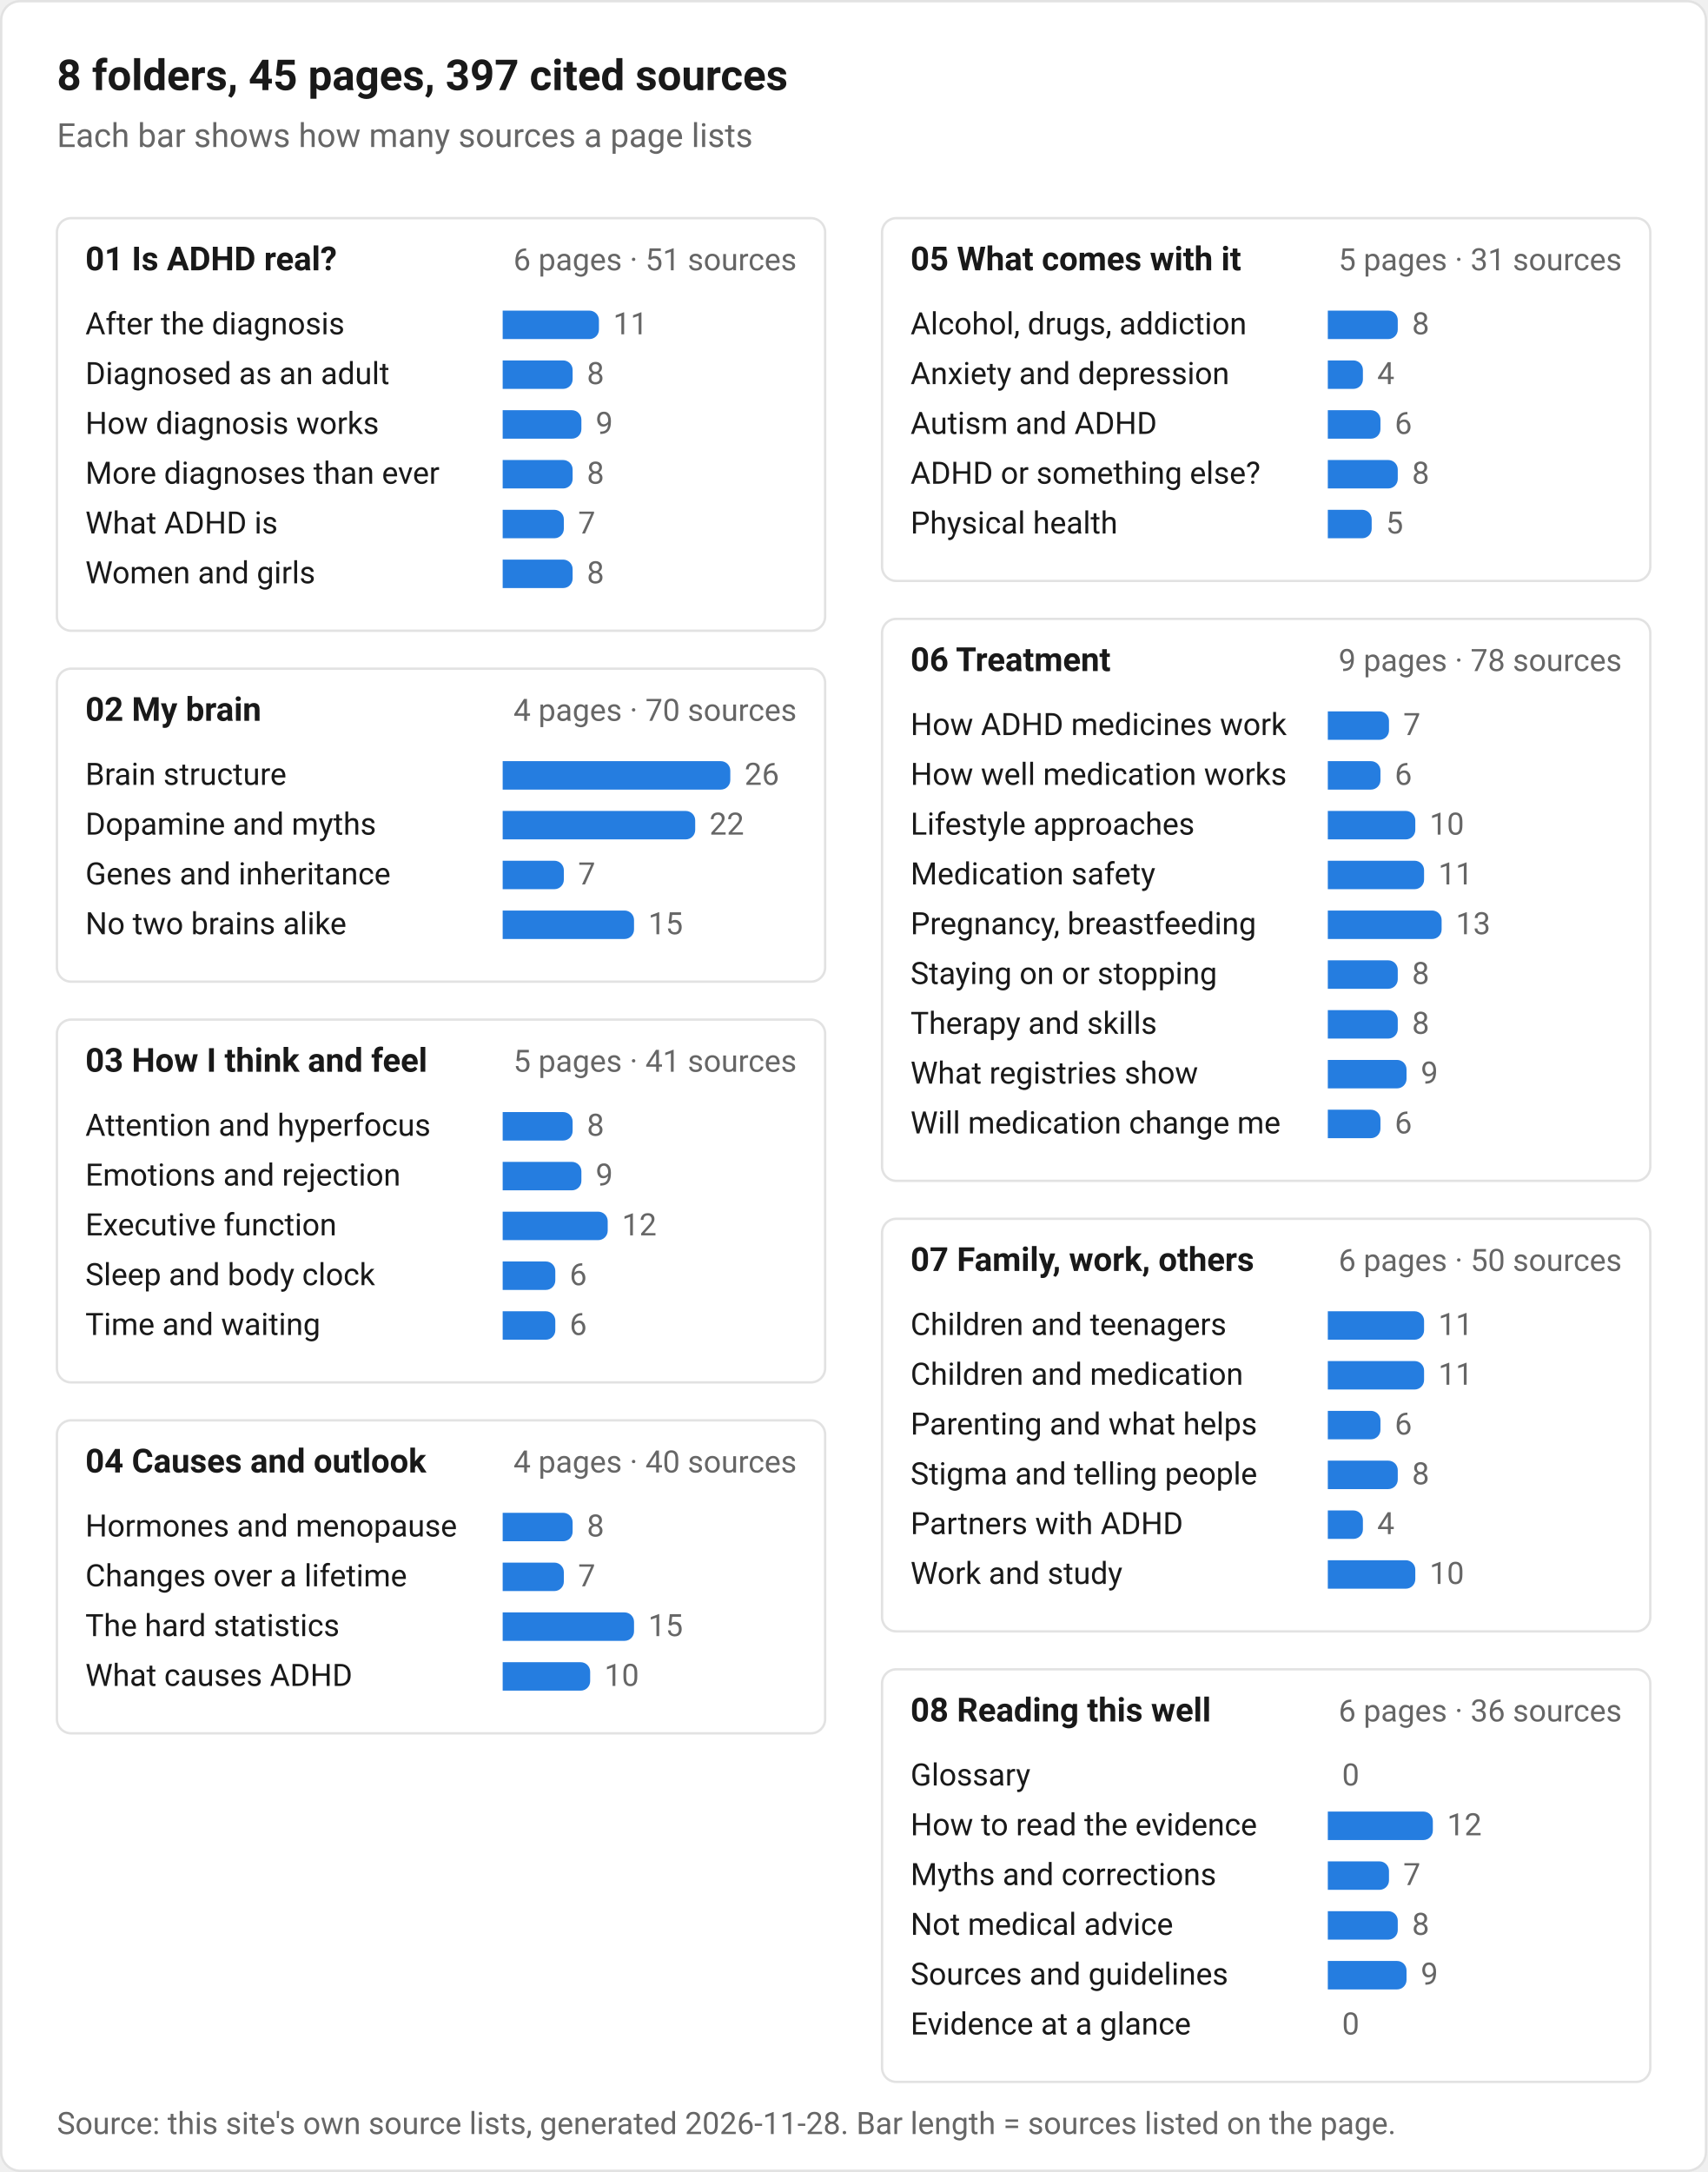
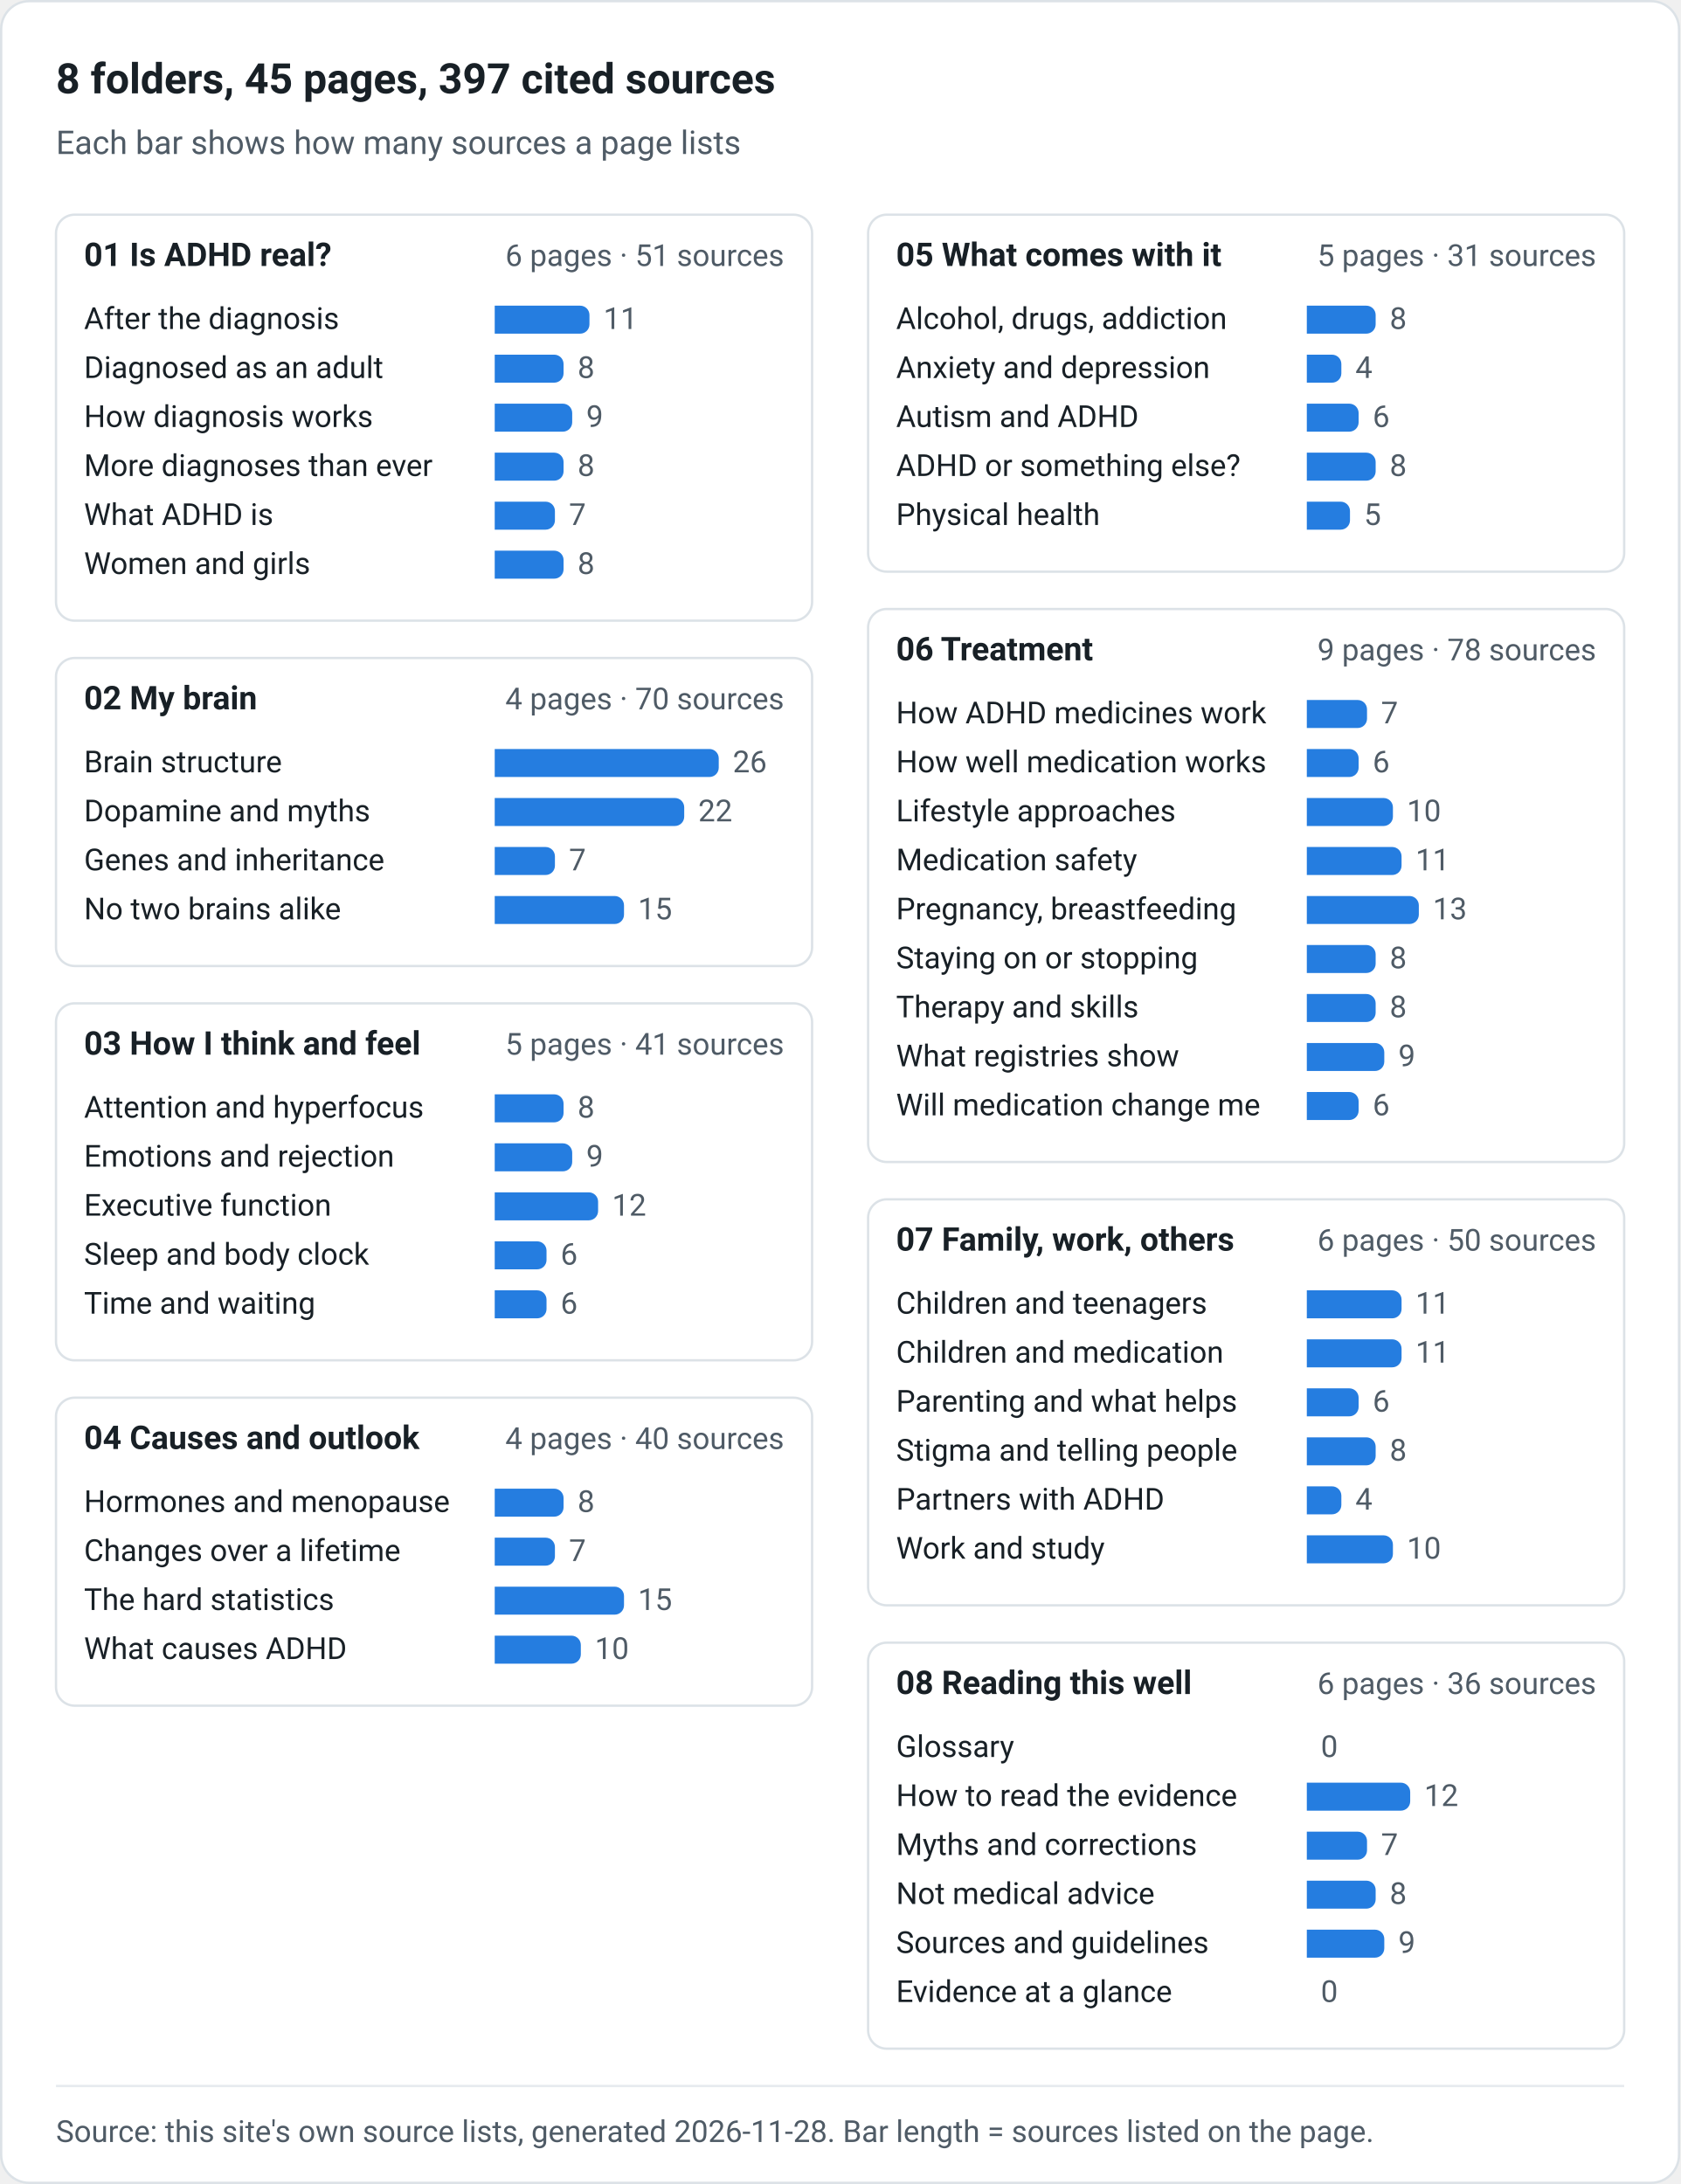
- <svg xmlns="http://www.w3.org/2000/svg" viewBox="0 0 720 916" width="720" height="916" role="img" aria-labelledby="t d" font-family="system-ui, -apple-system, &quot;Segoe UI&quot;, Roboto, sans-serif">
-   <rect x="0.5" y="0.5" width="719" height="915" rx="8" fill="#ffffff" stroke="#e2e2e2" />
-   <text x="24.0" y="38.0" font-size="18" font-weight="600" fill="#191919" text-anchor="start">8 folders, 45 pages, 397 cited sources</text>
-   <text x="24.0" y="62.0" font-size="14" font-weight="400" fill="#666666" text-anchor="start">Each bar shows how many sources a page lists</text>
-   <rect x="24.0" y="92" width="324.0" height="174" rx="6" fill="none" stroke="#e2e2e2" />
-   <text x="36.0" y="114.0" font-size="14" font-weight="600" fill="#191919" text-anchor="start">01  Is ADHD real?</text>
-   <text x="336.0" y="114.0" font-size="13" font-weight="400" fill="#666666" text-anchor="end">6 pages · 51 sources</text>
-   <text x="36.0" y="141.0" font-size="13" font-weight="400" fill="#191919" text-anchor="start">After the diagnosis</text>
+ <svg xmlns="http://www.w3.org/2000/svg" viewBox="0 0 720 936" width="720" height="936" role="img" aria-labelledby="t d" font-family="system-ui, -apple-system, &quot;Segoe UI&quot;, Roboto, sans-serif">
+   <rect x="0.5" y="0.5" width="719" height="935" rx="12" fill="#ffffff" stroke="#dce2e7" stroke-width="1" />
+   <text x="24.0" y="40.0" font-size="18" font-weight="600" fill="#182026" text-anchor="start">8 folders, 45 pages, 397 cited sources</text>
+   <text x="24.0" y="66.0" font-size="14" font-weight="400" fill="#4f5b66" text-anchor="start">Each bar shows how many sources a page lists</text>
+   <rect x="24.0" y="92" width="324.0" height="174" rx="8" fill="none" stroke="#dce2e7" />
+   <text x="36.0" y="114.0" font-size="14" font-weight="600" fill="#182026" text-anchor="start">01  Is ADHD real?</text>
+   <text x="336.0" y="114.0" font-size="13" font-weight="400" fill="#4f5b66" text-anchor="end">6 pages · 51 sources</text>
+   <text x="36.0" y="141.0" font-size="13" font-weight="400" fill="#182026" text-anchor="start">After the diagnosis</text>
  <path d="M212.0,131.0 h36.6 a4,4 0 0 1 4,4 v4.0 a4,4 0 0 1 -4,4 h-36.6 z" fill="#257de0" />
-   <text x="258.6" y="141.0" font-size="13" font-weight="400" fill="#666666" text-anchor="start">11</text>
-   <text x="36.0" y="162.0" font-size="13" font-weight="400" fill="#191919" text-anchor="start">Diagnosed as an adult</text>
+   <text x="258.6" y="141.0" font-size="13" font-weight="400" fill="#4f5b66" text-anchor="start">11</text>
+   <text x="36.0" y="162.0" font-size="13" font-weight="400" fill="#182026" text-anchor="start">Diagnosed as an adult</text>
  <path d="M212.0,152.0 h25.5 a4,4 0 0 1 4,4 v4.0 a4,4 0 0 1 -4,4 h-25.5 z" fill="#257de0" />
-   <text x="247.5" y="162.0" font-size="13" font-weight="400" fill="#666666" text-anchor="start">8</text>
-   <text x="36.0" y="183.0" font-size="13" font-weight="400" fill="#191919" text-anchor="start">How diagnosis works</text>
+   <text x="247.5" y="162.0" font-size="13" font-weight="400" fill="#4f5b66" text-anchor="start">8</text>
+   <text x="36.0" y="183.0" font-size="13" font-weight="400" fill="#182026" text-anchor="start">How diagnosis works</text>
  <path d="M212.0,173.0 h29.2 a4,4 0 0 1 4,4 v4.0 a4,4 0 0 1 -4,4 h-29.2 z" fill="#257de0" />
-   <text x="251.2" y="183.0" font-size="13" font-weight="400" fill="#666666" text-anchor="start">9</text>
-   <text x="36.0" y="204.0" font-size="13" font-weight="400" fill="#191919" text-anchor="start">More diagnoses than ever</text>
+   <text x="251.2" y="183.0" font-size="13" font-weight="400" fill="#4f5b66" text-anchor="start">9</text>
+   <text x="36.0" y="204.0" font-size="13" font-weight="400" fill="#182026" text-anchor="start">More diagnoses than ever</text>
  <path d="M212.0,194.0 h25.5 a4,4 0 0 1 4,4 v4.0 a4,4 0 0 1 -4,4 h-25.5 z" fill="#257de0" />
-   <text x="247.5" y="204.0" font-size="13" font-weight="400" fill="#666666" text-anchor="start">8</text>
-   <text x="36.0" y="225.0" font-size="13" font-weight="400" fill="#191919" text-anchor="start">What ADHD is</text>
+   <text x="247.5" y="204.0" font-size="13" font-weight="400" fill="#4f5b66" text-anchor="start">8</text>
+   <text x="36.0" y="225.0" font-size="13" font-weight="400" fill="#182026" text-anchor="start">What ADHD is</text>
  <path d="M212.0,215.0 h21.8 a4,4 0 0 1 4,4 v4.0 a4,4 0 0 1 -4,4 h-21.8 z" fill="#257de0" />
-   <text x="243.8" y="225.0" font-size="13" font-weight="400" fill="#666666" text-anchor="start">7</text>
-   <text x="36.0" y="246.0" font-size="13" font-weight="400" fill="#191919" text-anchor="start">Women and girls</text>
+   <text x="243.8" y="225.0" font-size="13" font-weight="400" fill="#4f5b66" text-anchor="start">7</text>
+   <text x="36.0" y="246.0" font-size="13" font-weight="400" fill="#182026" text-anchor="start">Women and girls</text>
  <path d="M212.0,236.0 h25.5 a4,4 0 0 1 4,4 v4.0 a4,4 0 0 1 -4,4 h-25.5 z" fill="#257de0" />
-   <text x="247.5" y="246.0" font-size="13" font-weight="400" fill="#666666" text-anchor="start">8</text>
-   <rect x="24.0" y="282" width="324.0" height="132" rx="6" fill="none" stroke="#e2e2e2" />
-   <text x="36.0" y="304.0" font-size="14" font-weight="600" fill="#191919" text-anchor="start">02  My brain</text>
-   <text x="336.0" y="304.0" font-size="13" font-weight="400" fill="#666666" text-anchor="end">4 pages · 70 sources</text>
-   <text x="36.0" y="331.0" font-size="13" font-weight="400" fill="#191919" text-anchor="start">Brain structure</text>
+   <text x="247.5" y="246.0" font-size="13" font-weight="400" fill="#4f5b66" text-anchor="start">8</text>
+   <rect x="24.0" y="282" width="324.0" height="132" rx="8" fill="none" stroke="#dce2e7" />
+   <text x="36.0" y="304.0" font-size="14" font-weight="600" fill="#182026" text-anchor="start">02  My brain</text>
+   <text x="336.0" y="304.0" font-size="13" font-weight="400" fill="#4f5b66" text-anchor="end">4 pages · 70 sources</text>
+   <text x="36.0" y="331.0" font-size="13" font-weight="400" fill="#182026" text-anchor="start">Brain structure</text>
  <path d="M212.0,321.0 h92.0 a4,4 0 0 1 4,4 v4.0 a4,4 0 0 1 -4,4 h-92.0 z" fill="#257de0" />
-   <text x="314.0" y="331.0" font-size="13" font-weight="400" fill="#666666" text-anchor="start">26</text>
-   <text x="36.0" y="352.0" font-size="13" font-weight="400" fill="#191919" text-anchor="start">Dopamine and myths</text>
+   <text x="314.0" y="331.0" font-size="13" font-weight="400" fill="#4f5b66" text-anchor="start">26</text>
+   <text x="36.0" y="352.0" font-size="13" font-weight="400" fill="#182026" text-anchor="start">Dopamine and myths</text>
  <path d="M212.0,342.0 h77.2 a4,4 0 0 1 4,4 v4.0 a4,4 0 0 1 -4,4 h-77.2 z" fill="#257de0" />
-   <text x="299.2" y="352.0" font-size="13" font-weight="400" fill="#666666" text-anchor="start">22</text>
-   <text x="36.0" y="373.0" font-size="13" font-weight="400" fill="#191919" text-anchor="start">Genes and inheritance</text>
+   <text x="299.2" y="352.0" font-size="13" font-weight="400" fill="#4f5b66" text-anchor="start">22</text>
+   <text x="36.0" y="373.0" font-size="13" font-weight="400" fill="#182026" text-anchor="start">Genes and inheritance</text>
  <path d="M212.0,363.0 h21.8 a4,4 0 0 1 4,4 v4.0 a4,4 0 0 1 -4,4 h-21.8 z" fill="#257de0" />
-   <text x="243.8" y="373.0" font-size="13" font-weight="400" fill="#666666" text-anchor="start">7</text>
-   <text x="36.0" y="394.0" font-size="13" font-weight="400" fill="#191919" text-anchor="start">No two brains alike</text>
+   <text x="243.8" y="373.0" font-size="13" font-weight="400" fill="#4f5b66" text-anchor="start">7</text>
+   <text x="36.0" y="394.0" font-size="13" font-weight="400" fill="#182026" text-anchor="start">No two brains alike</text>
  <path d="M212.0,384.0 h51.4 a4,4 0 0 1 4,4 v4.0 a4,4 0 0 1 -4,4 h-51.4 z" fill="#257de0" />
-   <text x="273.4" y="394.0" font-size="13" font-weight="400" fill="#666666" text-anchor="start">15</text>
-   <rect x="24.0" y="430" width="324.0" height="153" rx="6" fill="none" stroke="#e2e2e2" />
-   <text x="36.0" y="452.0" font-size="14" font-weight="600" fill="#191919" text-anchor="start">03  How I think and feel</text>
-   <text x="336.0" y="452.0" font-size="13" font-weight="400" fill="#666666" text-anchor="end">5 pages · 41 sources</text>
-   <text x="36.0" y="479.0" font-size="13" font-weight="400" fill="#191919" text-anchor="start">Attention and hyperfocus</text>
+   <text x="273.4" y="394.0" font-size="13" font-weight="400" fill="#4f5b66" text-anchor="start">15</text>
+   <rect x="24.0" y="430" width="324.0" height="153" rx="8" fill="none" stroke="#dce2e7" />
+   <text x="36.0" y="452.0" font-size="14" font-weight="600" fill="#182026" text-anchor="start">03  How I think and feel</text>
+   <text x="336.0" y="452.0" font-size="13" font-weight="400" fill="#4f5b66" text-anchor="end">5 pages · 41 sources</text>
+   <text x="36.0" y="479.0" font-size="13" font-weight="400" fill="#182026" text-anchor="start">Attention and hyperfocus</text>
  <path d="M212.0,469.0 h25.5 a4,4 0 0 1 4,4 v4.0 a4,4 0 0 1 -4,4 h-25.5 z" fill="#257de0" />
-   <text x="247.5" y="479.0" font-size="13" font-weight="400" fill="#666666" text-anchor="start">8</text>
-   <text x="36.0" y="500.0" font-size="13" font-weight="400" fill="#191919" text-anchor="start">Emotions and rejection</text>
+   <text x="247.5" y="479.0" font-size="13" font-weight="400" fill="#4f5b66" text-anchor="start">8</text>
+   <text x="36.0" y="500.0" font-size="13" font-weight="400" fill="#182026" text-anchor="start">Emotions and rejection</text>
  <path d="M212.0,490.0 h29.2 a4,4 0 0 1 4,4 v4.0 a4,4 0 0 1 -4,4 h-29.2 z" fill="#257de0" />
-   <text x="251.2" y="500.0" font-size="13" font-weight="400" fill="#666666" text-anchor="start">9</text>
-   <text x="36.0" y="521.0" font-size="13" font-weight="400" fill="#191919" text-anchor="start">Executive function</text>
+   <text x="251.2" y="500.0" font-size="13" font-weight="400" fill="#4f5b66" text-anchor="start">9</text>
+   <text x="36.0" y="521.0" font-size="13" font-weight="400" fill="#182026" text-anchor="start">Executive function</text>
  <path d="M212.0,511.0 h40.3 a4,4 0 0 1 4,4 v4.0 a4,4 0 0 1 -4,4 h-40.3 z" fill="#257de0" />
-   <text x="262.3" y="521.0" font-size="13" font-weight="400" fill="#666666" text-anchor="start">12</text>
-   <text x="36.0" y="542.0" font-size="13" font-weight="400" fill="#191919" text-anchor="start">Sleep and body clock</text>
+   <text x="262.3" y="521.0" font-size="13" font-weight="400" fill="#4f5b66" text-anchor="start">12</text>
+   <text x="36.0" y="542.0" font-size="13" font-weight="400" fill="#182026" text-anchor="start">Sleep and body clock</text>
  <path d="M212.0,532.0 h18.2 a4,4 0 0 1 4,4 v4.0 a4,4 0 0 1 -4,4 h-18.2 z" fill="#257de0" />
-   <text x="240.2" y="542.0" font-size="13" font-weight="400" fill="#666666" text-anchor="start">6</text>
-   <text x="36.0" y="563.0" font-size="13" font-weight="400" fill="#191919" text-anchor="start">Time and waiting</text>
+   <text x="240.2" y="542.0" font-size="13" font-weight="400" fill="#4f5b66" text-anchor="start">6</text>
+   <text x="36.0" y="563.0" font-size="13" font-weight="400" fill="#182026" text-anchor="start">Time and waiting</text>
  <path d="M212.0,553.0 h18.2 a4,4 0 0 1 4,4 v4.0 a4,4 0 0 1 -4,4 h-18.2 z" fill="#257de0" />
-   <text x="240.2" y="563.0" font-size="13" font-weight="400" fill="#666666" text-anchor="start">6</text>
-   <rect x="24.0" y="599" width="324.0" height="132" rx="6" fill="none" stroke="#e2e2e2" />
-   <text x="36.0" y="621.0" font-size="14" font-weight="600" fill="#191919" text-anchor="start">04  Causes and outlook</text>
-   <text x="336.0" y="621.0" font-size="13" font-weight="400" fill="#666666" text-anchor="end">4 pages · 40 sources</text>
-   <text x="36.0" y="648.0" font-size="13" font-weight="400" fill="#191919" text-anchor="start">Hormones and menopause</text>
+   <text x="240.2" y="563.0" font-size="13" font-weight="400" fill="#4f5b66" text-anchor="start">6</text>
+   <rect x="24.0" y="599" width="324.0" height="132" rx="8" fill="none" stroke="#dce2e7" />
+   <text x="36.0" y="621.0" font-size="14" font-weight="600" fill="#182026" text-anchor="start">04  Causes and outlook</text>
+   <text x="336.0" y="621.0" font-size="13" font-weight="400" fill="#4f5b66" text-anchor="end">4 pages · 40 sources</text>
+   <text x="36.0" y="648.0" font-size="13" font-weight="400" fill="#182026" text-anchor="start">Hormones and menopause</text>
  <path d="M212.0,638.0 h25.5 a4,4 0 0 1 4,4 v4.0 a4,4 0 0 1 -4,4 h-25.5 z" fill="#257de0" />
-   <text x="247.5" y="648.0" font-size="13" font-weight="400" fill="#666666" text-anchor="start">8</text>
-   <text x="36.0" y="669.0" font-size="13" font-weight="400" fill="#191919" text-anchor="start">Changes over a lifetime</text>
+   <text x="247.5" y="648.0" font-size="13" font-weight="400" fill="#4f5b66" text-anchor="start">8</text>
+   <text x="36.0" y="669.0" font-size="13" font-weight="400" fill="#182026" text-anchor="start">Changes over a lifetime</text>
  <path d="M212.0,659.0 h21.8 a4,4 0 0 1 4,4 v4.0 a4,4 0 0 1 -4,4 h-21.8 z" fill="#257de0" />
-   <text x="243.8" y="669.0" font-size="13" font-weight="400" fill="#666666" text-anchor="start">7</text>
-   <text x="36.0" y="690.0" font-size="13" font-weight="400" fill="#191919" text-anchor="start">The hard statistics</text>
+   <text x="243.8" y="669.0" font-size="13" font-weight="400" fill="#4f5b66" text-anchor="start">7</text>
+   <text x="36.0" y="690.0" font-size="13" font-weight="400" fill="#182026" text-anchor="start">The hard statistics</text>
  <path d="M212.0,680.0 h51.4 a4,4 0 0 1 4,4 v4.0 a4,4 0 0 1 -4,4 h-51.4 z" fill="#257de0" />
-   <text x="273.4" y="690.0" font-size="13" font-weight="400" fill="#666666" text-anchor="start">15</text>
-   <text x="36.0" y="711.0" font-size="13" font-weight="400" fill="#191919" text-anchor="start">What causes ADHD</text>
+   <text x="273.4" y="690.0" font-size="13" font-weight="400" fill="#4f5b66" text-anchor="start">15</text>
+   <text x="36.0" y="711.0" font-size="13" font-weight="400" fill="#182026" text-anchor="start">What causes ADHD</text>
  <path d="M212.0,701.0 h32.9 a4,4 0 0 1 4,4 v4.0 a4,4 0 0 1 -4,4 h-32.9 z" fill="#257de0" />
-   <text x="254.9" y="711.0" font-size="13" font-weight="400" fill="#666666" text-anchor="start">10</text>
-   <rect x="372.0" y="92" width="324.0" height="153" rx="6" fill="none" stroke="#e2e2e2" />
-   <text x="384.0" y="114.0" font-size="14" font-weight="600" fill="#191919" text-anchor="start">05  What comes with it</text>
-   <text x="684.0" y="114.0" font-size="13" font-weight="400" fill="#666666" text-anchor="end">5 pages · 31 sources</text>
-   <text x="384.0" y="141.0" font-size="13" font-weight="400" fill="#191919" text-anchor="start">Alcohol, drugs, addiction</text>
+   <text x="254.9" y="711.0" font-size="13" font-weight="400" fill="#4f5b66" text-anchor="start">10</text>
+   <rect x="372.0" y="92" width="324.0" height="153" rx="8" fill="none" stroke="#dce2e7" />
+   <text x="384.0" y="114.0" font-size="14" font-weight="600" fill="#182026" text-anchor="start">05  What comes with it</text>
+   <text x="684.0" y="114.0" font-size="13" font-weight="400" fill="#4f5b66" text-anchor="end">5 pages · 31 sources</text>
+   <text x="384.0" y="141.0" font-size="13" font-weight="400" fill="#182026" text-anchor="start">Alcohol, drugs, addiction</text>
  <path d="M560.0,131.0 h25.5 a4,4 0 0 1 4,4 v4.0 a4,4 0 0 1 -4,4 h-25.5 z" fill="#257de0" />
-   <text x="595.5" y="141.0" font-size="13" font-weight="400" fill="#666666" text-anchor="start">8</text>
-   <text x="384.0" y="162.0" font-size="13" font-weight="400" fill="#191919" text-anchor="start">Anxiety and depression</text>
+   <text x="595.5" y="141.0" font-size="13" font-weight="400" fill="#4f5b66" text-anchor="start">8</text>
+   <text x="384.0" y="162.0" font-size="13" font-weight="400" fill="#182026" text-anchor="start">Anxiety and depression</text>
  <path d="M560.0,152.0 h10.8 a4,4 0 0 1 4,4 v4.0 a4,4 0 0 1 -4,4 h-10.8 z" fill="#257de0" />
-   <text x="580.8" y="162.0" font-size="13" font-weight="400" fill="#666666" text-anchor="start">4</text>
-   <text x="384.0" y="183.0" font-size="13" font-weight="400" fill="#191919" text-anchor="start">Autism and ADHD</text>
+   <text x="580.8" y="162.0" font-size="13" font-weight="400" fill="#4f5b66" text-anchor="start">4</text>
+   <text x="384.0" y="183.0" font-size="13" font-weight="400" fill="#182026" text-anchor="start">Autism and ADHD</text>
  <path d="M560.0,173.0 h18.2 a4,4 0 0 1 4,4 v4.0 a4,4 0 0 1 -4,4 h-18.2 z" fill="#257de0" />
-   <text x="588.2" y="183.0" font-size="13" font-weight="400" fill="#666666" text-anchor="start">6</text>
-   <text x="384.0" y="204.0" font-size="13" font-weight="400" fill="#191919" text-anchor="start">ADHD or something else?</text>
+   <text x="588.2" y="183.0" font-size="13" font-weight="400" fill="#4f5b66" text-anchor="start">6</text>
+   <text x="384.0" y="204.0" font-size="13" font-weight="400" fill="#182026" text-anchor="start">ADHD or something else?</text>
  <path d="M560.0,194.0 h25.5 a4,4 0 0 1 4,4 v4.0 a4,4 0 0 1 -4,4 h-25.5 z" fill="#257de0" />
-   <text x="595.5" y="204.0" font-size="13" font-weight="400" fill="#666666" text-anchor="start">8</text>
-   <text x="384.0" y="225.0" font-size="13" font-weight="400" fill="#191919" text-anchor="start">Physical health</text>
+   <text x="595.5" y="204.0" font-size="13" font-weight="400" fill="#4f5b66" text-anchor="start">8</text>
+   <text x="384.0" y="225.0" font-size="13" font-weight="400" fill="#182026" text-anchor="start">Physical health</text>
  <path d="M560.0,215.0 h14.5 a4,4 0 0 1 4,4 v4.0 a4,4 0 0 1 -4,4 h-14.5 z" fill="#257de0" />
-   <text x="584.5" y="225.0" font-size="13" font-weight="400" fill="#666666" text-anchor="start">5</text>
-   <rect x="372.0" y="261" width="324.0" height="237" rx="6" fill="none" stroke="#e2e2e2" />
-   <text x="384.0" y="283.0" font-size="14" font-weight="600" fill="#191919" text-anchor="start">06  Treatment</text>
-   <text x="684.0" y="283.0" font-size="13" font-weight="400" fill="#666666" text-anchor="end">9 pages · 78 sources</text>
-   <text x="384.0" y="310.0" font-size="13" font-weight="400" fill="#191919" text-anchor="start">How ADHD medicines work</text>
+   <text x="584.5" y="225.0" font-size="13" font-weight="400" fill="#4f5b66" text-anchor="start">5</text>
+   <rect x="372.0" y="261" width="324.0" height="237" rx="8" fill="none" stroke="#dce2e7" />
+   <text x="384.0" y="283.0" font-size="14" font-weight="600" fill="#182026" text-anchor="start">06  Treatment</text>
+   <text x="684.0" y="283.0" font-size="13" font-weight="400" fill="#4f5b66" text-anchor="end">9 pages · 78 sources</text>
+   <text x="384.0" y="310.0" font-size="13" font-weight="400" fill="#182026" text-anchor="start">How ADHD medicines work</text>
  <path d="M560.0,300.0 h21.8 a4,4 0 0 1 4,4 v4.0 a4,4 0 0 1 -4,4 h-21.8 z" fill="#257de0" />
-   <text x="591.8" y="310.0" font-size="13" font-weight="400" fill="#666666" text-anchor="start">7</text>
-   <text x="384.0" y="331.0" font-size="13" font-weight="400" fill="#191919" text-anchor="start">How well medication works</text>
+   <text x="591.8" y="310.0" font-size="13" font-weight="400" fill="#4f5b66" text-anchor="start">7</text>
+   <text x="384.0" y="331.0" font-size="13" font-weight="400" fill="#182026" text-anchor="start">How well medication works</text>
  <path d="M560.0,321.0 h18.2 a4,4 0 0 1 4,4 v4.0 a4,4 0 0 1 -4,4 h-18.2 z" fill="#257de0" />
-   <text x="588.2" y="331.0" font-size="13" font-weight="400" fill="#666666" text-anchor="start">6</text>
-   <text x="384.0" y="352.0" font-size="13" font-weight="400" fill="#191919" text-anchor="start">Lifestyle approaches</text>
+   <text x="588.2" y="331.0" font-size="13" font-weight="400" fill="#4f5b66" text-anchor="start">6</text>
+   <text x="384.0" y="352.0" font-size="13" font-weight="400" fill="#182026" text-anchor="start">Lifestyle approaches</text>
  <path d="M560.0,342.0 h32.9 a4,4 0 0 1 4,4 v4.0 a4,4 0 0 1 -4,4 h-32.9 z" fill="#257de0" />
-   <text x="602.9" y="352.0" font-size="13" font-weight="400" fill="#666666" text-anchor="start">10</text>
-   <text x="384.0" y="373.0" font-size="13" font-weight="400" fill="#191919" text-anchor="start">Medication safety</text>
+   <text x="602.9" y="352.0" font-size="13" font-weight="400" fill="#4f5b66" text-anchor="start">10</text>
+   <text x="384.0" y="373.0" font-size="13" font-weight="400" fill="#182026" text-anchor="start">Medication safety</text>
  <path d="M560.0,363.0 h36.6 a4,4 0 0 1 4,4 v4.0 a4,4 0 0 1 -4,4 h-36.6 z" fill="#257de0" />
-   <text x="606.6" y="373.0" font-size="13" font-weight="400" fill="#666666" text-anchor="start">11</text>
-   <text x="384.0" y="394.0" font-size="13" font-weight="400" fill="#191919" text-anchor="start">Pregnancy, breastfeeding</text>
+   <text x="606.6" y="373.0" font-size="13" font-weight="400" fill="#4f5b66" text-anchor="start">11</text>
+   <text x="384.0" y="394.0" font-size="13" font-weight="400" fill="#182026" text-anchor="start">Pregnancy, breastfeeding</text>
  <path d="M560.0,384.0 h44.0 a4,4 0 0 1 4,4 v4.0 a4,4 0 0 1 -4,4 h-44.0 z" fill="#257de0" />
-   <text x="614.0" y="394.0" font-size="13" font-weight="400" fill="#666666" text-anchor="start">13</text>
-   <text x="384.0" y="415.0" font-size="13" font-weight="400" fill="#191919" text-anchor="start">Staying on or stopping</text>
+   <text x="614.0" y="394.0" font-size="13" font-weight="400" fill="#4f5b66" text-anchor="start">13</text>
+   <text x="384.0" y="415.0" font-size="13" font-weight="400" fill="#182026" text-anchor="start">Staying on or stopping</text>
  <path d="M560.0,405.0 h25.5 a4,4 0 0 1 4,4 v4.0 a4,4 0 0 1 -4,4 h-25.5 z" fill="#257de0" />
-   <text x="595.5" y="415.0" font-size="13" font-weight="400" fill="#666666" text-anchor="start">8</text>
-   <text x="384.0" y="436.0" font-size="13" font-weight="400" fill="#191919" text-anchor="start">Therapy and skills</text>
+   <text x="595.5" y="415.0" font-size="13" font-weight="400" fill="#4f5b66" text-anchor="start">8</text>
+   <text x="384.0" y="436.0" font-size="13" font-weight="400" fill="#182026" text-anchor="start">Therapy and skills</text>
  <path d="M560.0,426.0 h25.5 a4,4 0 0 1 4,4 v4.0 a4,4 0 0 1 -4,4 h-25.5 z" fill="#257de0" />
-   <text x="595.5" y="436.0" font-size="13" font-weight="400" fill="#666666" text-anchor="start">8</text>
-   <text x="384.0" y="457.0" font-size="13" font-weight="400" fill="#191919" text-anchor="start">What registries show</text>
+   <text x="595.5" y="436.0" font-size="13" font-weight="400" fill="#4f5b66" text-anchor="start">8</text>
+   <text x="384.0" y="457.0" font-size="13" font-weight="400" fill="#182026" text-anchor="start">What registries show</text>
  <path d="M560.0,447.0 h29.2 a4,4 0 0 1 4,4 v4.0 a4,4 0 0 1 -4,4 h-29.2 z" fill="#257de0" />
-   <text x="599.2" y="457.0" font-size="13" font-weight="400" fill="#666666" text-anchor="start">9</text>
-   <text x="384.0" y="478.0" font-size="13" font-weight="400" fill="#191919" text-anchor="start">Will medication change me</text>
+   <text x="599.2" y="457.0" font-size="13" font-weight="400" fill="#4f5b66" text-anchor="start">9</text>
+   <text x="384.0" y="478.0" font-size="13" font-weight="400" fill="#182026" text-anchor="start">Will medication change me</text>
  <path d="M560.0,468.0 h18.2 a4,4 0 0 1 4,4 v4.0 a4,4 0 0 1 -4,4 h-18.2 z" fill="#257de0" />
-   <text x="588.2" y="478.0" font-size="13" font-weight="400" fill="#666666" text-anchor="start">6</text>
-   <rect x="372.0" y="514" width="324.0" height="174" rx="6" fill="none" stroke="#e2e2e2" />
-   <text x="384.0" y="536.0" font-size="14" font-weight="600" fill="#191919" text-anchor="start">07  Family, work, others</text>
-   <text x="684.0" y="536.0" font-size="13" font-weight="400" fill="#666666" text-anchor="end">6 pages · 50 sources</text>
-   <text x="384.0" y="563.0" font-size="13" font-weight="400" fill="#191919" text-anchor="start">Children and teenagers</text>
+   <text x="588.2" y="478.0" font-size="13" font-weight="400" fill="#4f5b66" text-anchor="start">6</text>
+   <rect x="372.0" y="514" width="324.0" height="174" rx="8" fill="none" stroke="#dce2e7" />
+   <text x="384.0" y="536.0" font-size="14" font-weight="600" fill="#182026" text-anchor="start">07  Family, work, others</text>
+   <text x="684.0" y="536.0" font-size="13" font-weight="400" fill="#4f5b66" text-anchor="end">6 pages · 50 sources</text>
+   <text x="384.0" y="563.0" font-size="13" font-weight="400" fill="#182026" text-anchor="start">Children and teenagers</text>
  <path d="M560.0,553.0 h36.6 a4,4 0 0 1 4,4 v4.0 a4,4 0 0 1 -4,4 h-36.6 z" fill="#257de0" />
-   <text x="606.6" y="563.0" font-size="13" font-weight="400" fill="#666666" text-anchor="start">11</text>
-   <text x="384.0" y="584.0" font-size="13" font-weight="400" fill="#191919" text-anchor="start">Children and medication</text>
+   <text x="606.6" y="563.0" font-size="13" font-weight="400" fill="#4f5b66" text-anchor="start">11</text>
+   <text x="384.0" y="584.0" font-size="13" font-weight="400" fill="#182026" text-anchor="start">Children and medication</text>
  <path d="M560.0,574.0 h36.6 a4,4 0 0 1 4,4 v4.0 a4,4 0 0 1 -4,4 h-36.6 z" fill="#257de0" />
-   <text x="606.6" y="584.0" font-size="13" font-weight="400" fill="#666666" text-anchor="start">11</text>
-   <text x="384.0" y="605.0" font-size="13" font-weight="400" fill="#191919" text-anchor="start">Parenting and what helps</text>
+   <text x="606.6" y="584.0" font-size="13" font-weight="400" fill="#4f5b66" text-anchor="start">11</text>
+   <text x="384.0" y="605.0" font-size="13" font-weight="400" fill="#182026" text-anchor="start">Parenting and what helps</text>
  <path d="M560.0,595.0 h18.2 a4,4 0 0 1 4,4 v4.0 a4,4 0 0 1 -4,4 h-18.2 z" fill="#257de0" />
-   <text x="588.2" y="605.0" font-size="13" font-weight="400" fill="#666666" text-anchor="start">6</text>
-   <text x="384.0" y="626.0" font-size="13" font-weight="400" fill="#191919" text-anchor="start">Stigma and telling people</text>
+   <text x="588.2" y="605.0" font-size="13" font-weight="400" fill="#4f5b66" text-anchor="start">6</text>
+   <text x="384.0" y="626.0" font-size="13" font-weight="400" fill="#182026" text-anchor="start">Stigma and telling people</text>
  <path d="M560.0,616.0 h25.5 a4,4 0 0 1 4,4 v4.0 a4,4 0 0 1 -4,4 h-25.5 z" fill="#257de0" />
-   <text x="595.5" y="626.0" font-size="13" font-weight="400" fill="#666666" text-anchor="start">8</text>
-   <text x="384.0" y="647.0" font-size="13" font-weight="400" fill="#191919" text-anchor="start">Partners with ADHD</text>
+   <text x="595.5" y="626.0" font-size="13" font-weight="400" fill="#4f5b66" text-anchor="start">8</text>
+   <text x="384.0" y="647.0" font-size="13" font-weight="400" fill="#182026" text-anchor="start">Partners with ADHD</text>
  <path d="M560.0,637.0 h10.8 a4,4 0 0 1 4,4 v4.0 a4,4 0 0 1 -4,4 h-10.8 z" fill="#257de0" />
-   <text x="580.8" y="647.0" font-size="13" font-weight="400" fill="#666666" text-anchor="start">4</text>
-   <text x="384.0" y="668.0" font-size="13" font-weight="400" fill="#191919" text-anchor="start">Work and study</text>
+   <text x="580.8" y="647.0" font-size="13" font-weight="400" fill="#4f5b66" text-anchor="start">4</text>
+   <text x="384.0" y="668.0" font-size="13" font-weight="400" fill="#182026" text-anchor="start">Work and study</text>
  <path d="M560.0,658.0 h32.9 a4,4 0 0 1 4,4 v4.0 a4,4 0 0 1 -4,4 h-32.9 z" fill="#257de0" />
-   <text x="602.9" y="668.0" font-size="13" font-weight="400" fill="#666666" text-anchor="start">10</text>
-   <rect x="372.0" y="704" width="324.0" height="174" rx="6" fill="none" stroke="#e2e2e2" />
-   <text x="384.0" y="726.0" font-size="14" font-weight="600" fill="#191919" text-anchor="start">08  Reading this well</text>
-   <text x="684.0" y="726.0" font-size="13" font-weight="400" fill="#666666" text-anchor="end">6 pages · 36 sources</text>
-   <text x="384.0" y="753.0" font-size="13" font-weight="400" fill="#191919" text-anchor="start">Glossary</text>
-   <text x="566.0" y="753.0" font-size="13" font-weight="400" fill="#666666" text-anchor="start">0</text>
-   <text x="384.0" y="774.0" font-size="13" font-weight="400" fill="#191919" text-anchor="start">How to read the evidence</text>
+   <text x="602.9" y="668.0" font-size="13" font-weight="400" fill="#4f5b66" text-anchor="start">10</text>
+   <rect x="372.0" y="704" width="324.0" height="174" rx="8" fill="none" stroke="#dce2e7" />
+   <text x="384.0" y="726.0" font-size="14" font-weight="600" fill="#182026" text-anchor="start">08  Reading this well</text>
+   <text x="684.0" y="726.0" font-size="13" font-weight="400" fill="#4f5b66" text-anchor="end">6 pages · 36 sources</text>
+   <text x="384.0" y="753.0" font-size="13" font-weight="400" fill="#182026" text-anchor="start">Glossary</text>
+   <text x="566.0" y="753.0" font-size="13" font-weight="400" fill="#4f5b66" text-anchor="start">0</text>
+   <text x="384.0" y="774.0" font-size="13" font-weight="400" fill="#182026" text-anchor="start">How to read the evidence</text>
  <path d="M560.0,764.0 h40.3 a4,4 0 0 1 4,4 v4.0 a4,4 0 0 1 -4,4 h-40.3 z" fill="#257de0" />
-   <text x="610.3" y="774.0" font-size="13" font-weight="400" fill="#666666" text-anchor="start">12</text>
-   <text x="384.0" y="795.0" font-size="13" font-weight="400" fill="#191919" text-anchor="start">Myths and corrections</text>
+   <text x="610.3" y="774.0" font-size="13" font-weight="400" fill="#4f5b66" text-anchor="start">12</text>
+   <text x="384.0" y="795.0" font-size="13" font-weight="400" fill="#182026" text-anchor="start">Myths and corrections</text>
  <path d="M560.0,785.0 h21.8 a4,4 0 0 1 4,4 v4.0 a4,4 0 0 1 -4,4 h-21.8 z" fill="#257de0" />
-   <text x="591.8" y="795.0" font-size="13" font-weight="400" fill="#666666" text-anchor="start">7</text>
-   <text x="384.0" y="816.0" font-size="13" font-weight="400" fill="#191919" text-anchor="start">Not medical advice</text>
+   <text x="591.8" y="795.0" font-size="13" font-weight="400" fill="#4f5b66" text-anchor="start">7</text>
+   <text x="384.0" y="816.0" font-size="13" font-weight="400" fill="#182026" text-anchor="start">Not medical advice</text>
  <path d="M560.0,806.0 h25.5 a4,4 0 0 1 4,4 v4.0 a4,4 0 0 1 -4,4 h-25.5 z" fill="#257de0" />
-   <text x="595.5" y="816.0" font-size="13" font-weight="400" fill="#666666" text-anchor="start">8</text>
-   <text x="384.0" y="837.0" font-size="13" font-weight="400" fill="#191919" text-anchor="start">Sources and guidelines</text>
+   <text x="595.5" y="816.0" font-size="13" font-weight="400" fill="#4f5b66" text-anchor="start">8</text>
+   <text x="384.0" y="837.0" font-size="13" font-weight="400" fill="#182026" text-anchor="start">Sources and guidelines</text>
  <path d="M560.0,827.0 h29.2 a4,4 0 0 1 4,4 v4.0 a4,4 0 0 1 -4,4 h-29.2 z" fill="#257de0" />
-   <text x="599.2" y="837.0" font-size="13" font-weight="400" fill="#666666" text-anchor="start">9</text>
-   <text x="384.0" y="858.0" font-size="13" font-weight="400" fill="#191919" text-anchor="start">Evidence at a glance</text>
-   <text x="566.0" y="858.0" font-size="13" font-weight="400" fill="#666666" text-anchor="start">0</text>
-   <text x="24.0" y="900.0" font-size="13" font-weight="400" fill="#666666" text-anchor="start">Source: this site's own source lists, generated 2026-11-28. Bar length = sources listed on the page.</text>
+   <text x="599.2" y="837.0" font-size="13" font-weight="400" fill="#4f5b66" text-anchor="start">9</text>
+   <text x="384.0" y="858.0" font-size="13" font-weight="400" fill="#182026" text-anchor="start">Evidence at a glance</text>
+   <text x="566.0" y="858.0" font-size="13" font-weight="400" fill="#4f5b66" text-anchor="start">0</text>
+   <line x1="24" x2="696" y1="894.0" y2="894.0" stroke="#e6eaee" stroke-width="1" />
+   <text x="24.0" y="918.0" font-size="13" font-weight="400" fill="#4f5b66" text-anchor="start">Source: this site's own source lists, generated 2026-11-28. Bar length = sources listed on the page.</text>
</svg>
